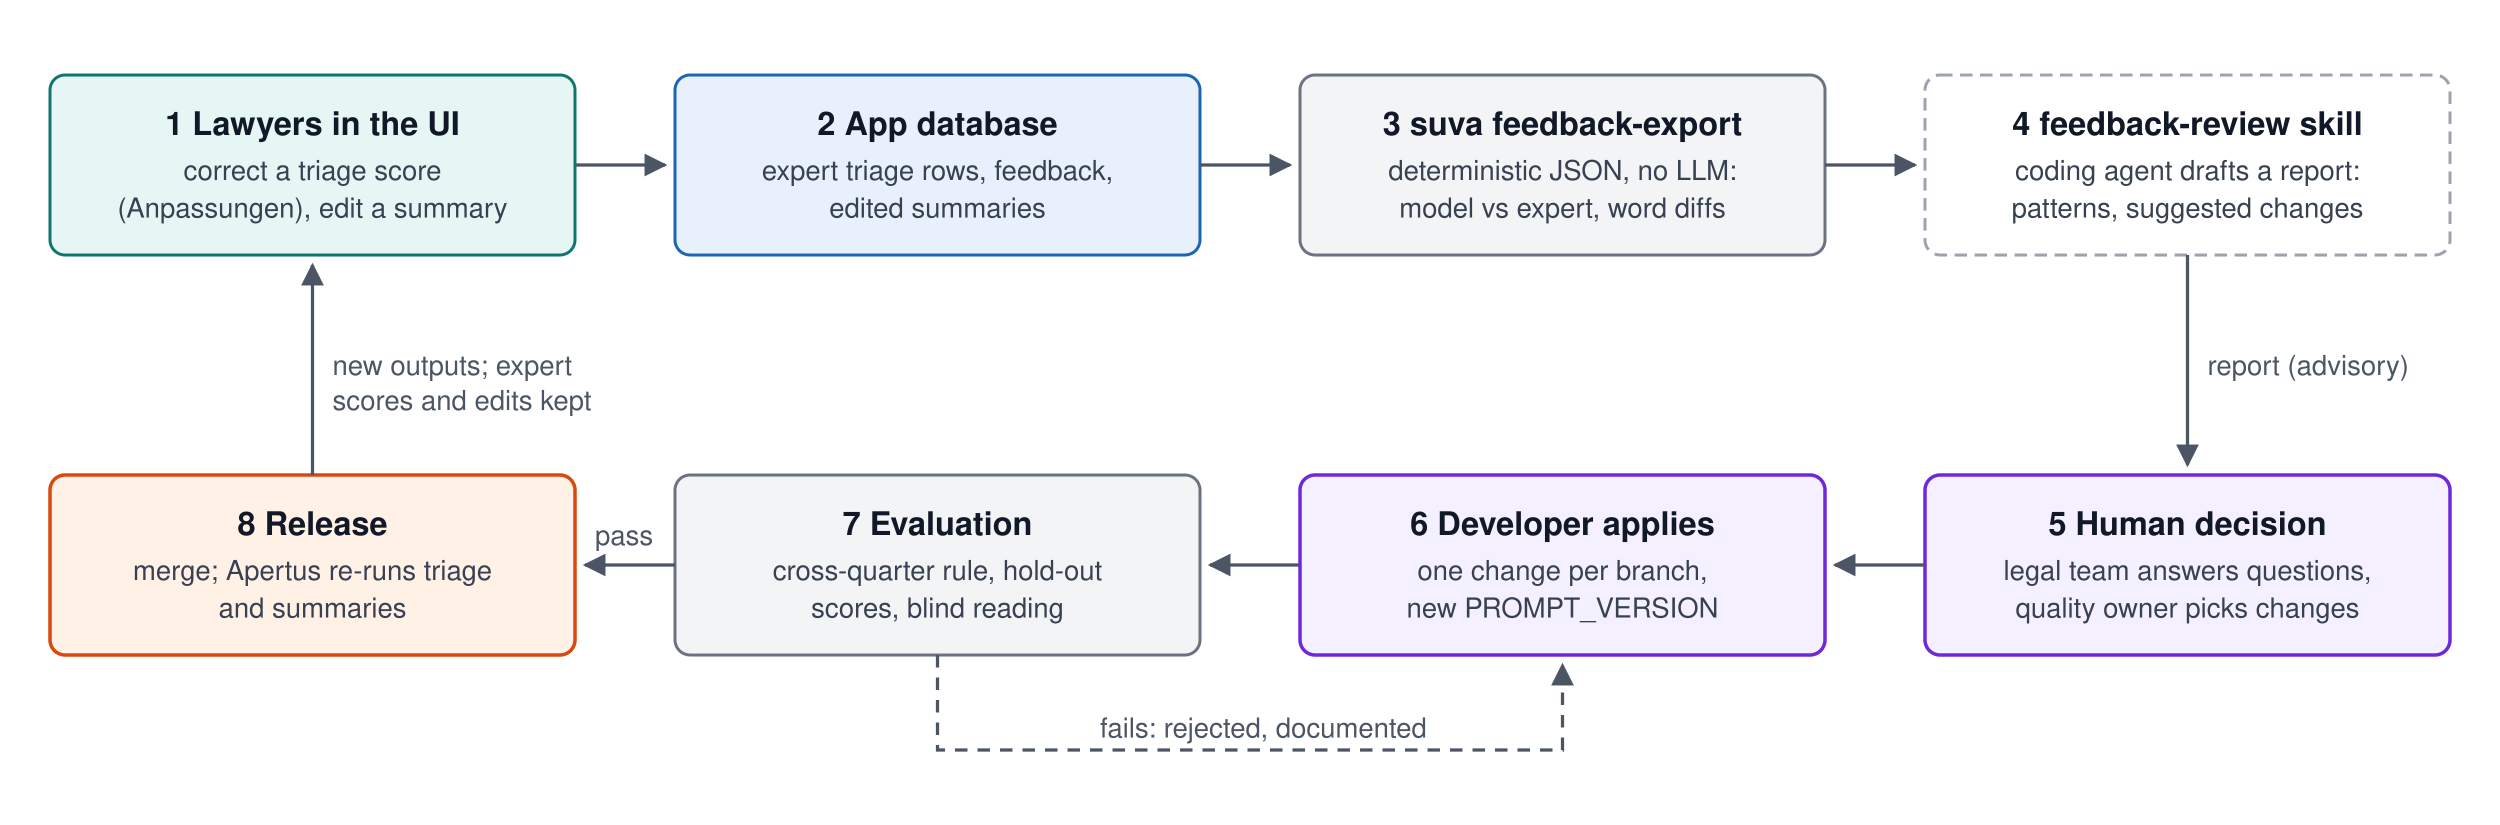
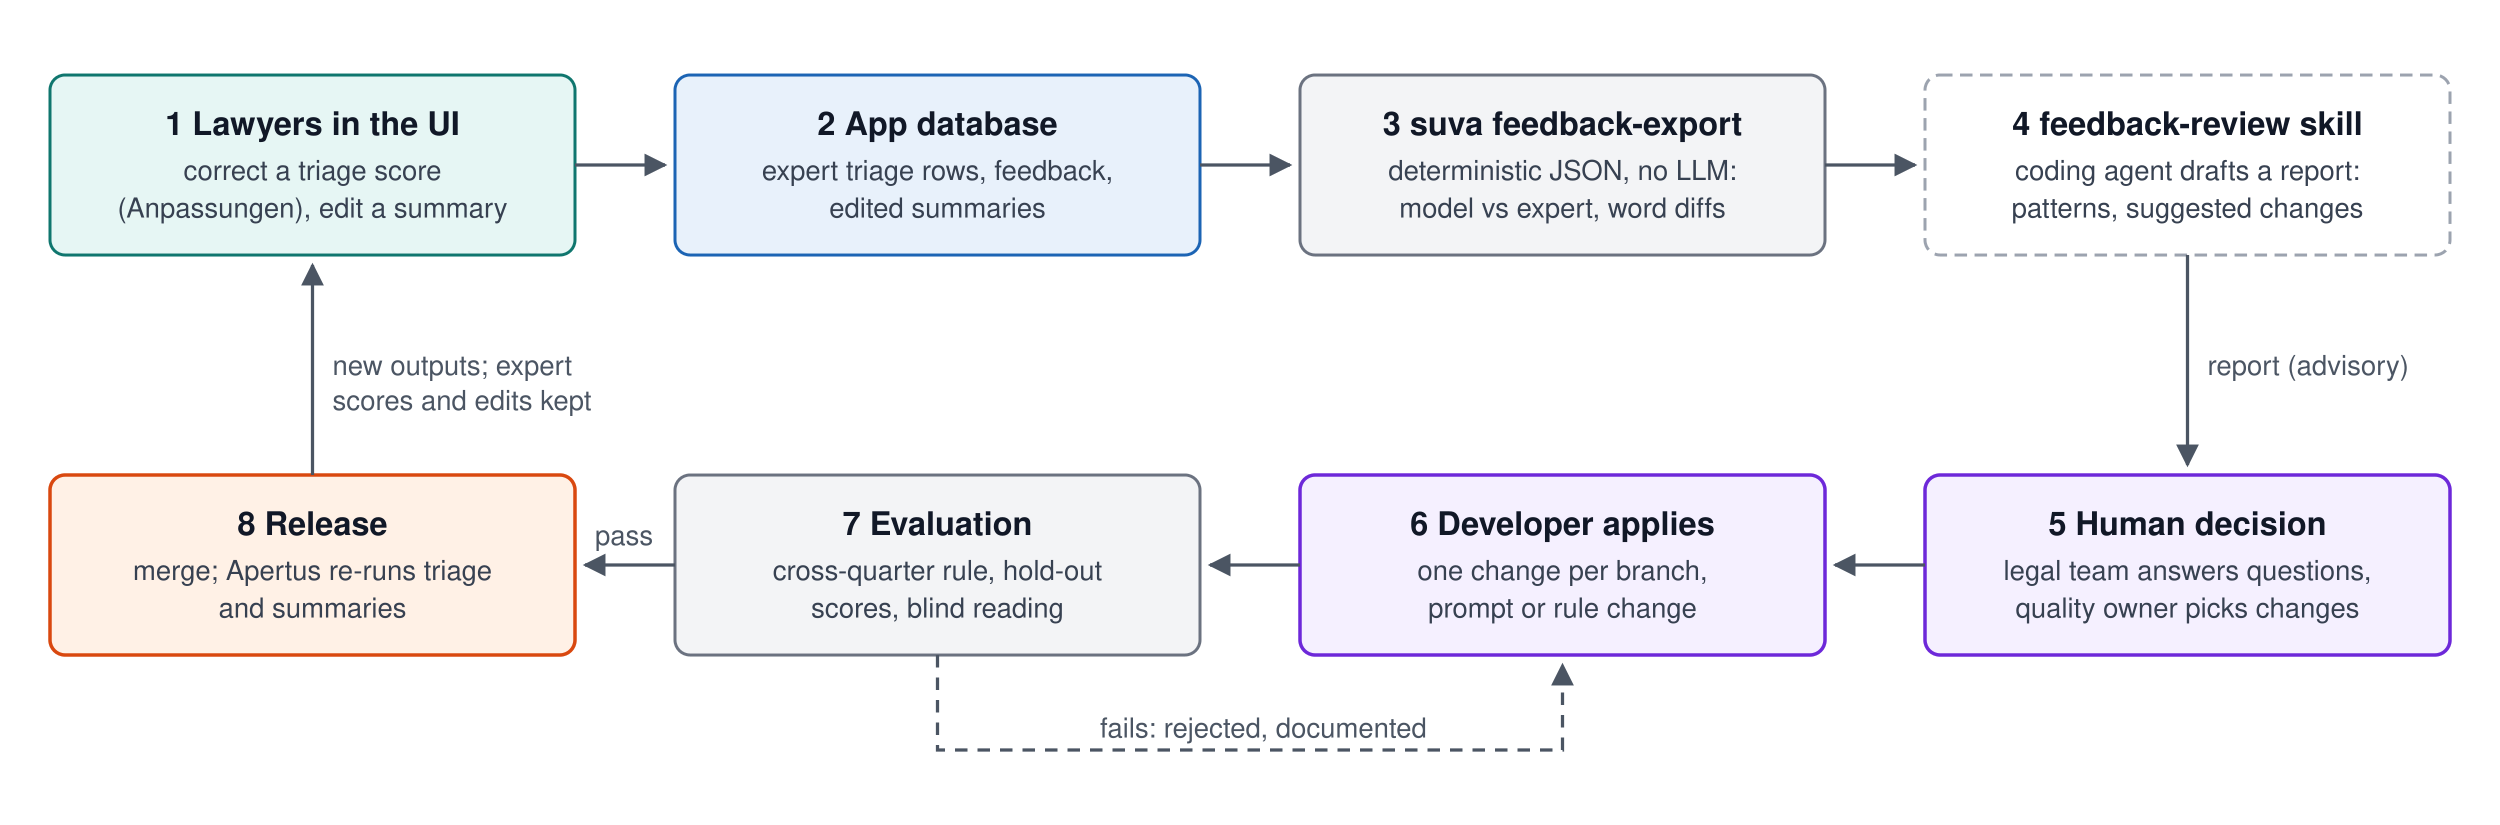
<svg xmlns="http://www.w3.org/2000/svg" viewBox="0 0 1000 330" width="1000" height="330" font-family="Helvetica, Arial, sans-serif">
  <defs>
    <marker id="arrow" viewBox="0 0 10 10" refX="9" refY="5" markerWidth="7" markerHeight="7" orient="auto-start-reverse">
      <path d="M0,0 L10,5 L0,10 z" fill="#4b5563" />
    </marker>
  </defs>
  <style>
    .t { font-size: 13px; font-weight: 700; fill: #111827; text-anchor: middle; }
    .s { font-size: 11px; fill: #374151; text-anchor: middle; }
    .lbl { font-size: 11px; fill: #4b5563; }
    .rule { fill: #f3f4f6; stroke: #6b7280; stroke-width: 1.2; }
    .llm { fill: #fff1e6; stroke: #d9480f; stroke-width: 1.4; }
    .store { fill: #e8f1fb; stroke: #1c64b4; stroke-width: 1.2; }
    .app { fill: #e6f6f4; stroke: #0f766e; stroke-width: 1.2; }
    .human { fill: #f5f0ff; stroke: #6d28d9; stroke-width: 1.4; }
    .agent { fill: #ffffff; stroke: #9ca3af; stroke-width: 1.2; stroke-dasharray: 5 3; }
    .edge { stroke: #4b5563; stroke-width: 1.3; fill: none; marker-end: url(#arrow); }
    .back { stroke: #4b5563; stroke-width: 1.3; fill: none; stroke-dasharray: 5 4; marker-end: url(#arrow); }
  </style>
  <rect x="0" y="0" width="1000" height="330" fill="#ffffff" />
  <rect x="20" y="30" width="210" height="72" rx="6" class="app" />
  <text x="125" y="54" class="t">1 Lawyers in the UI</text>
  <text x="125" y="72" class="s">correct a triage score</text>
  <text x="125" y="87" class="s">(Anpassungen), edit a summary</text>
  <rect x="270" y="30" width="210" height="72" rx="6" class="store" />
  <text x="375" y="54" class="t">2 App database</text>
  <text x="375" y="72" class="s">expert triage rows, feedback,</text>
  <text x="375" y="87" class="s">edited summaries</text>
  <rect x="520" y="30" width="210" height="72" rx="6" class="rule" />
  <text x="625" y="54" class="t">3 suva feedback-export</text>
  <text x="625" y="72" class="s">deterministic JSON, no LLM:</text>
  <text x="625" y="87" class="s">model vs expert, word diffs</text>
  <rect x="770" y="30" width="210" height="72" rx="6" class="agent" />
  <text x="875" y="54" class="t">4 feedback-review skill</text>
  <text x="875" y="72" class="s">coding agent drafts a report:</text>
  <text x="875" y="87" class="s">patterns, suggested changes</text>
  <path d="M230 66 H266" class="edge" />
  <path d="M480 66 H516" class="edge" />
  <path d="M730 66 H766" class="edge" />
  <path d="M875 102 V186" class="edge" />
  <text x="883" y="150" class="lbl">report (advisory)</text>
  <rect x="770" y="190" width="210" height="72" rx="6" class="human" />
  <text x="875" y="214" class="t">5 Human decision</text>
  <text x="875" y="232" class="s">legal team answers questions,</text>
  <text x="875" y="247" class="s">quality owner picks changes</text>
  <rect x="520" y="190" width="210" height="72" rx="6" class="human" />
  <text x="625" y="214" class="t">6 Developer applies</text>
  <text x="625" y="232" class="s">one change per branch,</text>
-   <text x="625" y="247" class="s">new PROMPT_VERSION</text>
+   <text x="625" y="247" class="s">prompt or rule change</text>
  <rect x="270" y="190" width="210" height="72" rx="6" class="rule" />
  <text x="375" y="214" class="t">7 Evaluation</text>
  <text x="375" y="232" class="s">cross-quarter rule, hold-out</text>
  <text x="375" y="247" class="s">scores, blind reading</text>
  <rect x="20" y="190" width="210" height="72" rx="6" class="llm" />
  <text x="125" y="214" class="t">8 Release</text>
  <text x="125" y="232" class="s">merge; Apertus re-runs triage</text>
  <text x="125" y="247" class="s">and summaries</text>
  <path d="M770 226 H734" class="edge" />
  <path d="M520 226 H484" class="edge" />
  <path d="M270 226 H234" class="edge" />
  <text x="238" y="218" class="lbl">pass</text>
  <path d="M375 262 V300 H625 V266" class="back" />
  <text x="440" y="295" class="lbl">fails: rejected, documented</text>
  <path d="M125 190 V106" class="edge" />
  <text x="133" y="150" class="lbl">new outputs; expert</text>
  <text x="133" y="164" class="lbl">scores and edits kept</text>
</svg>
